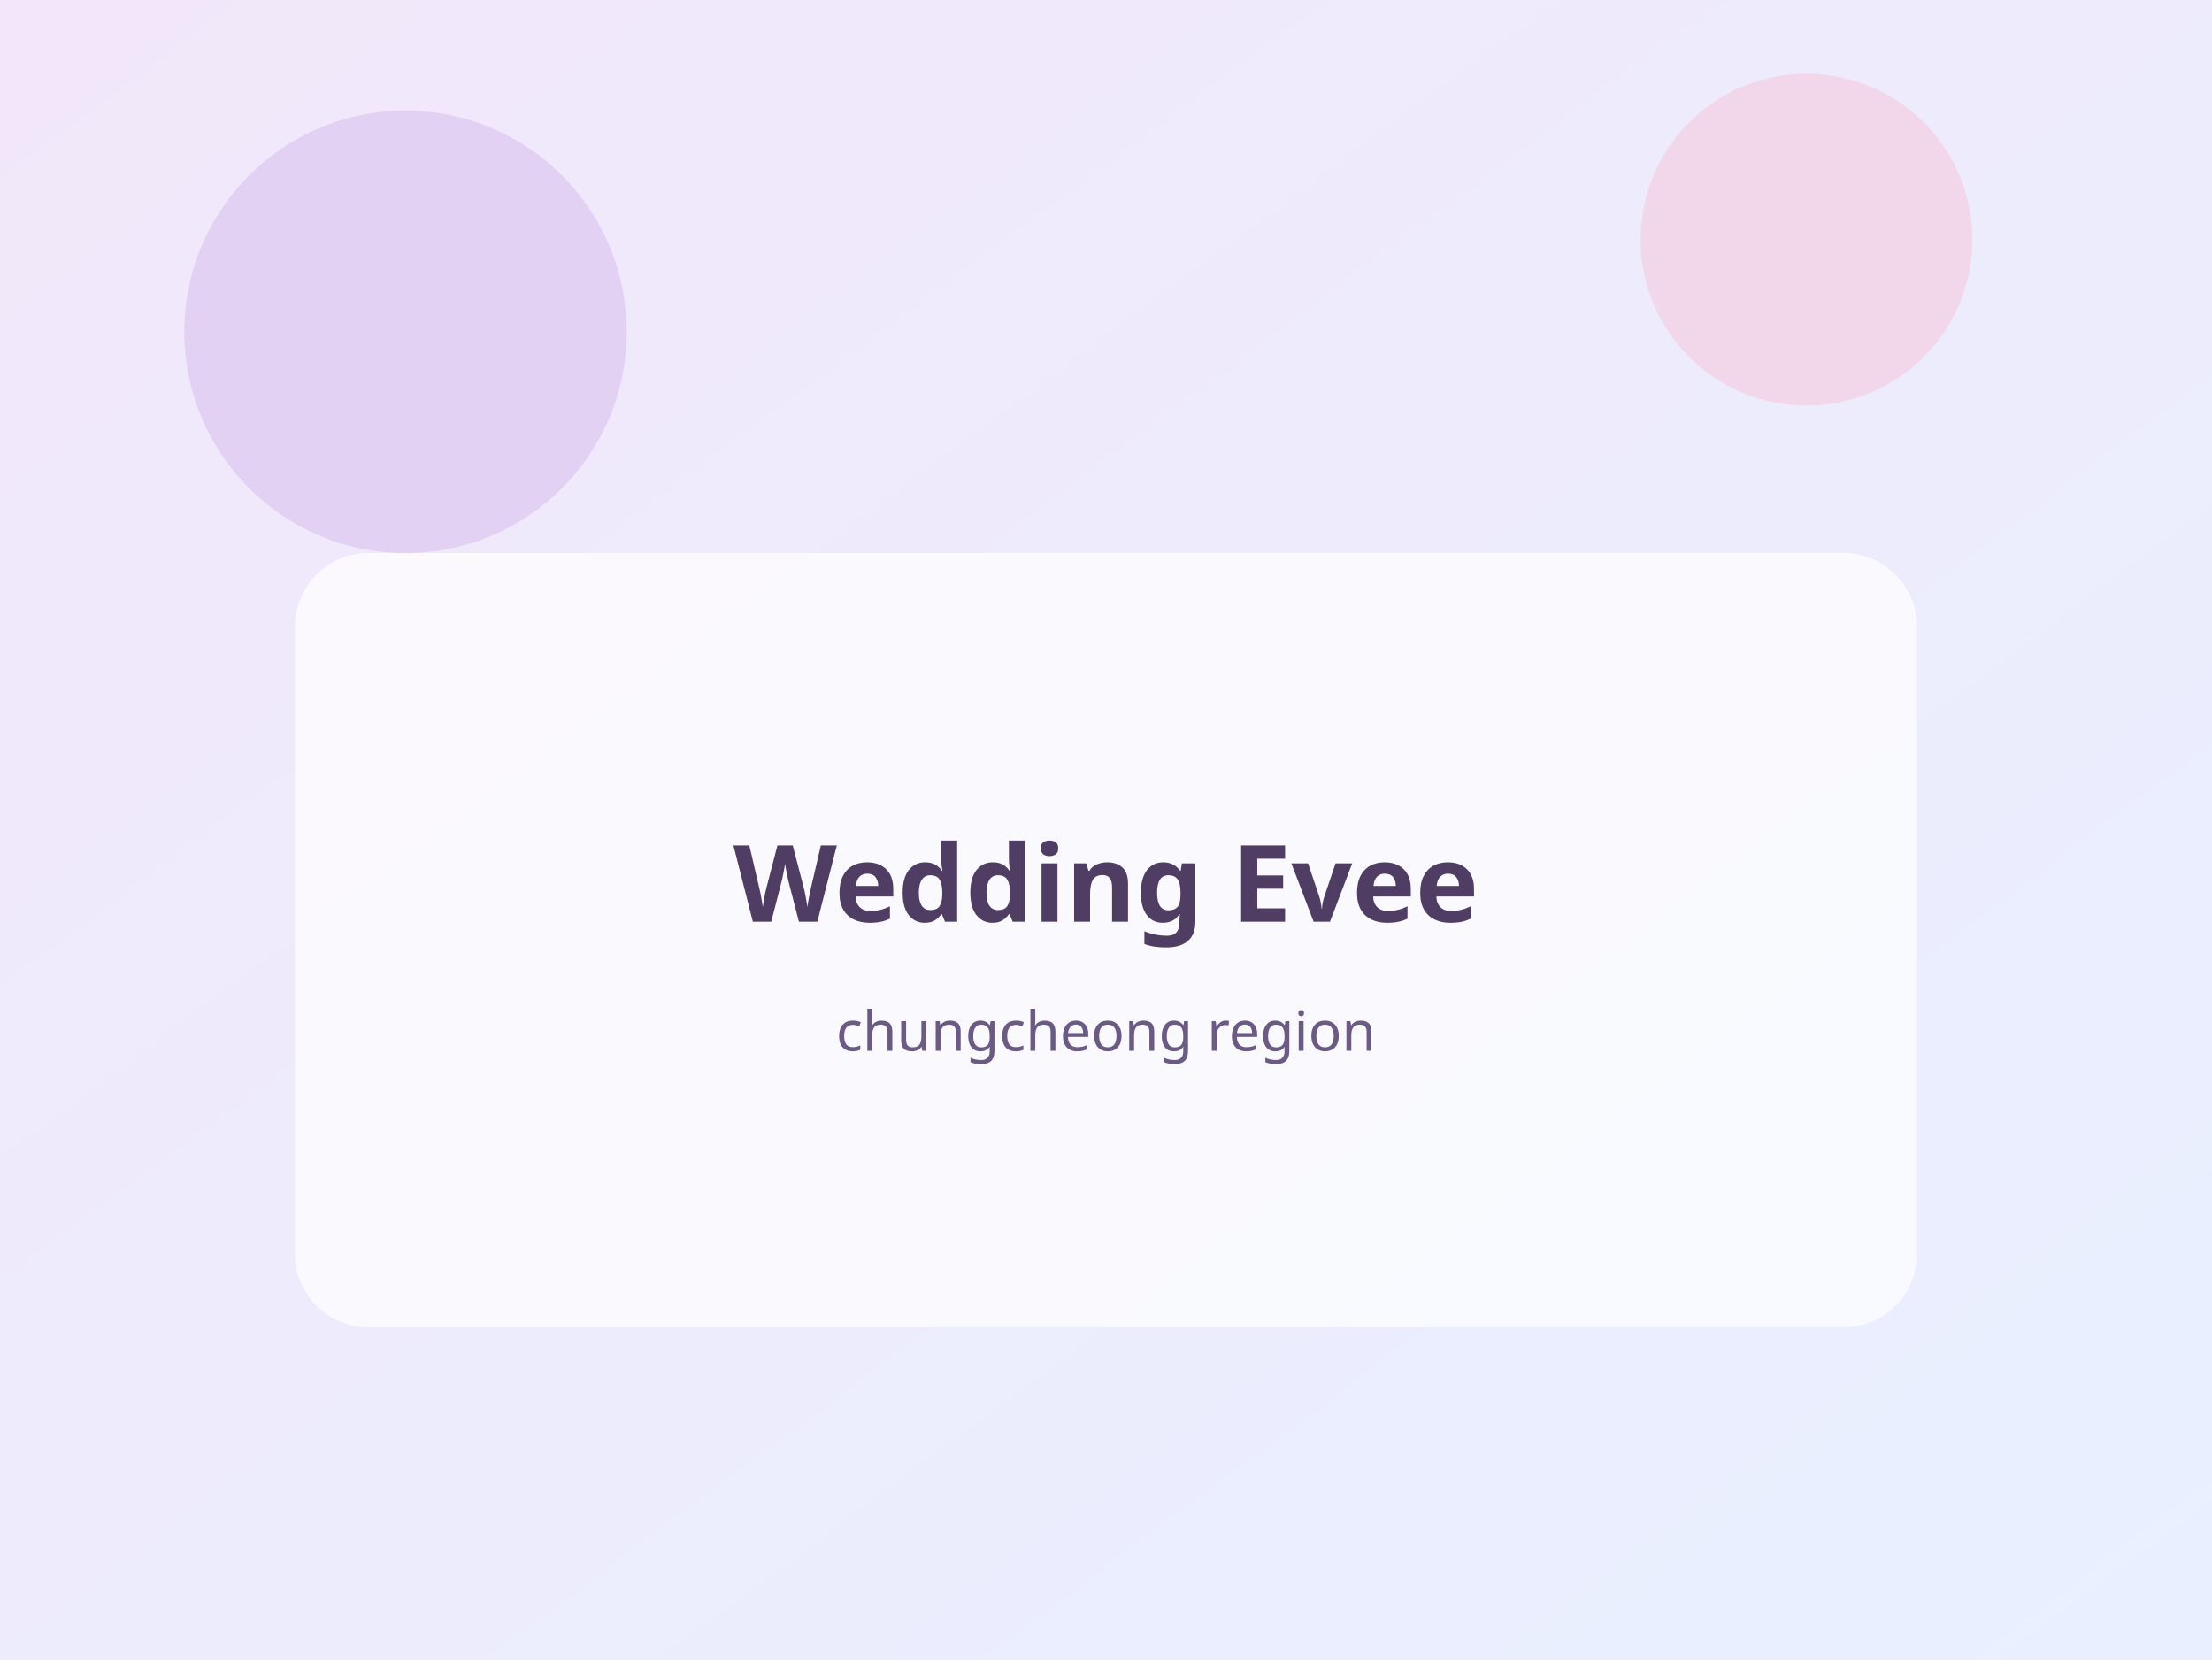
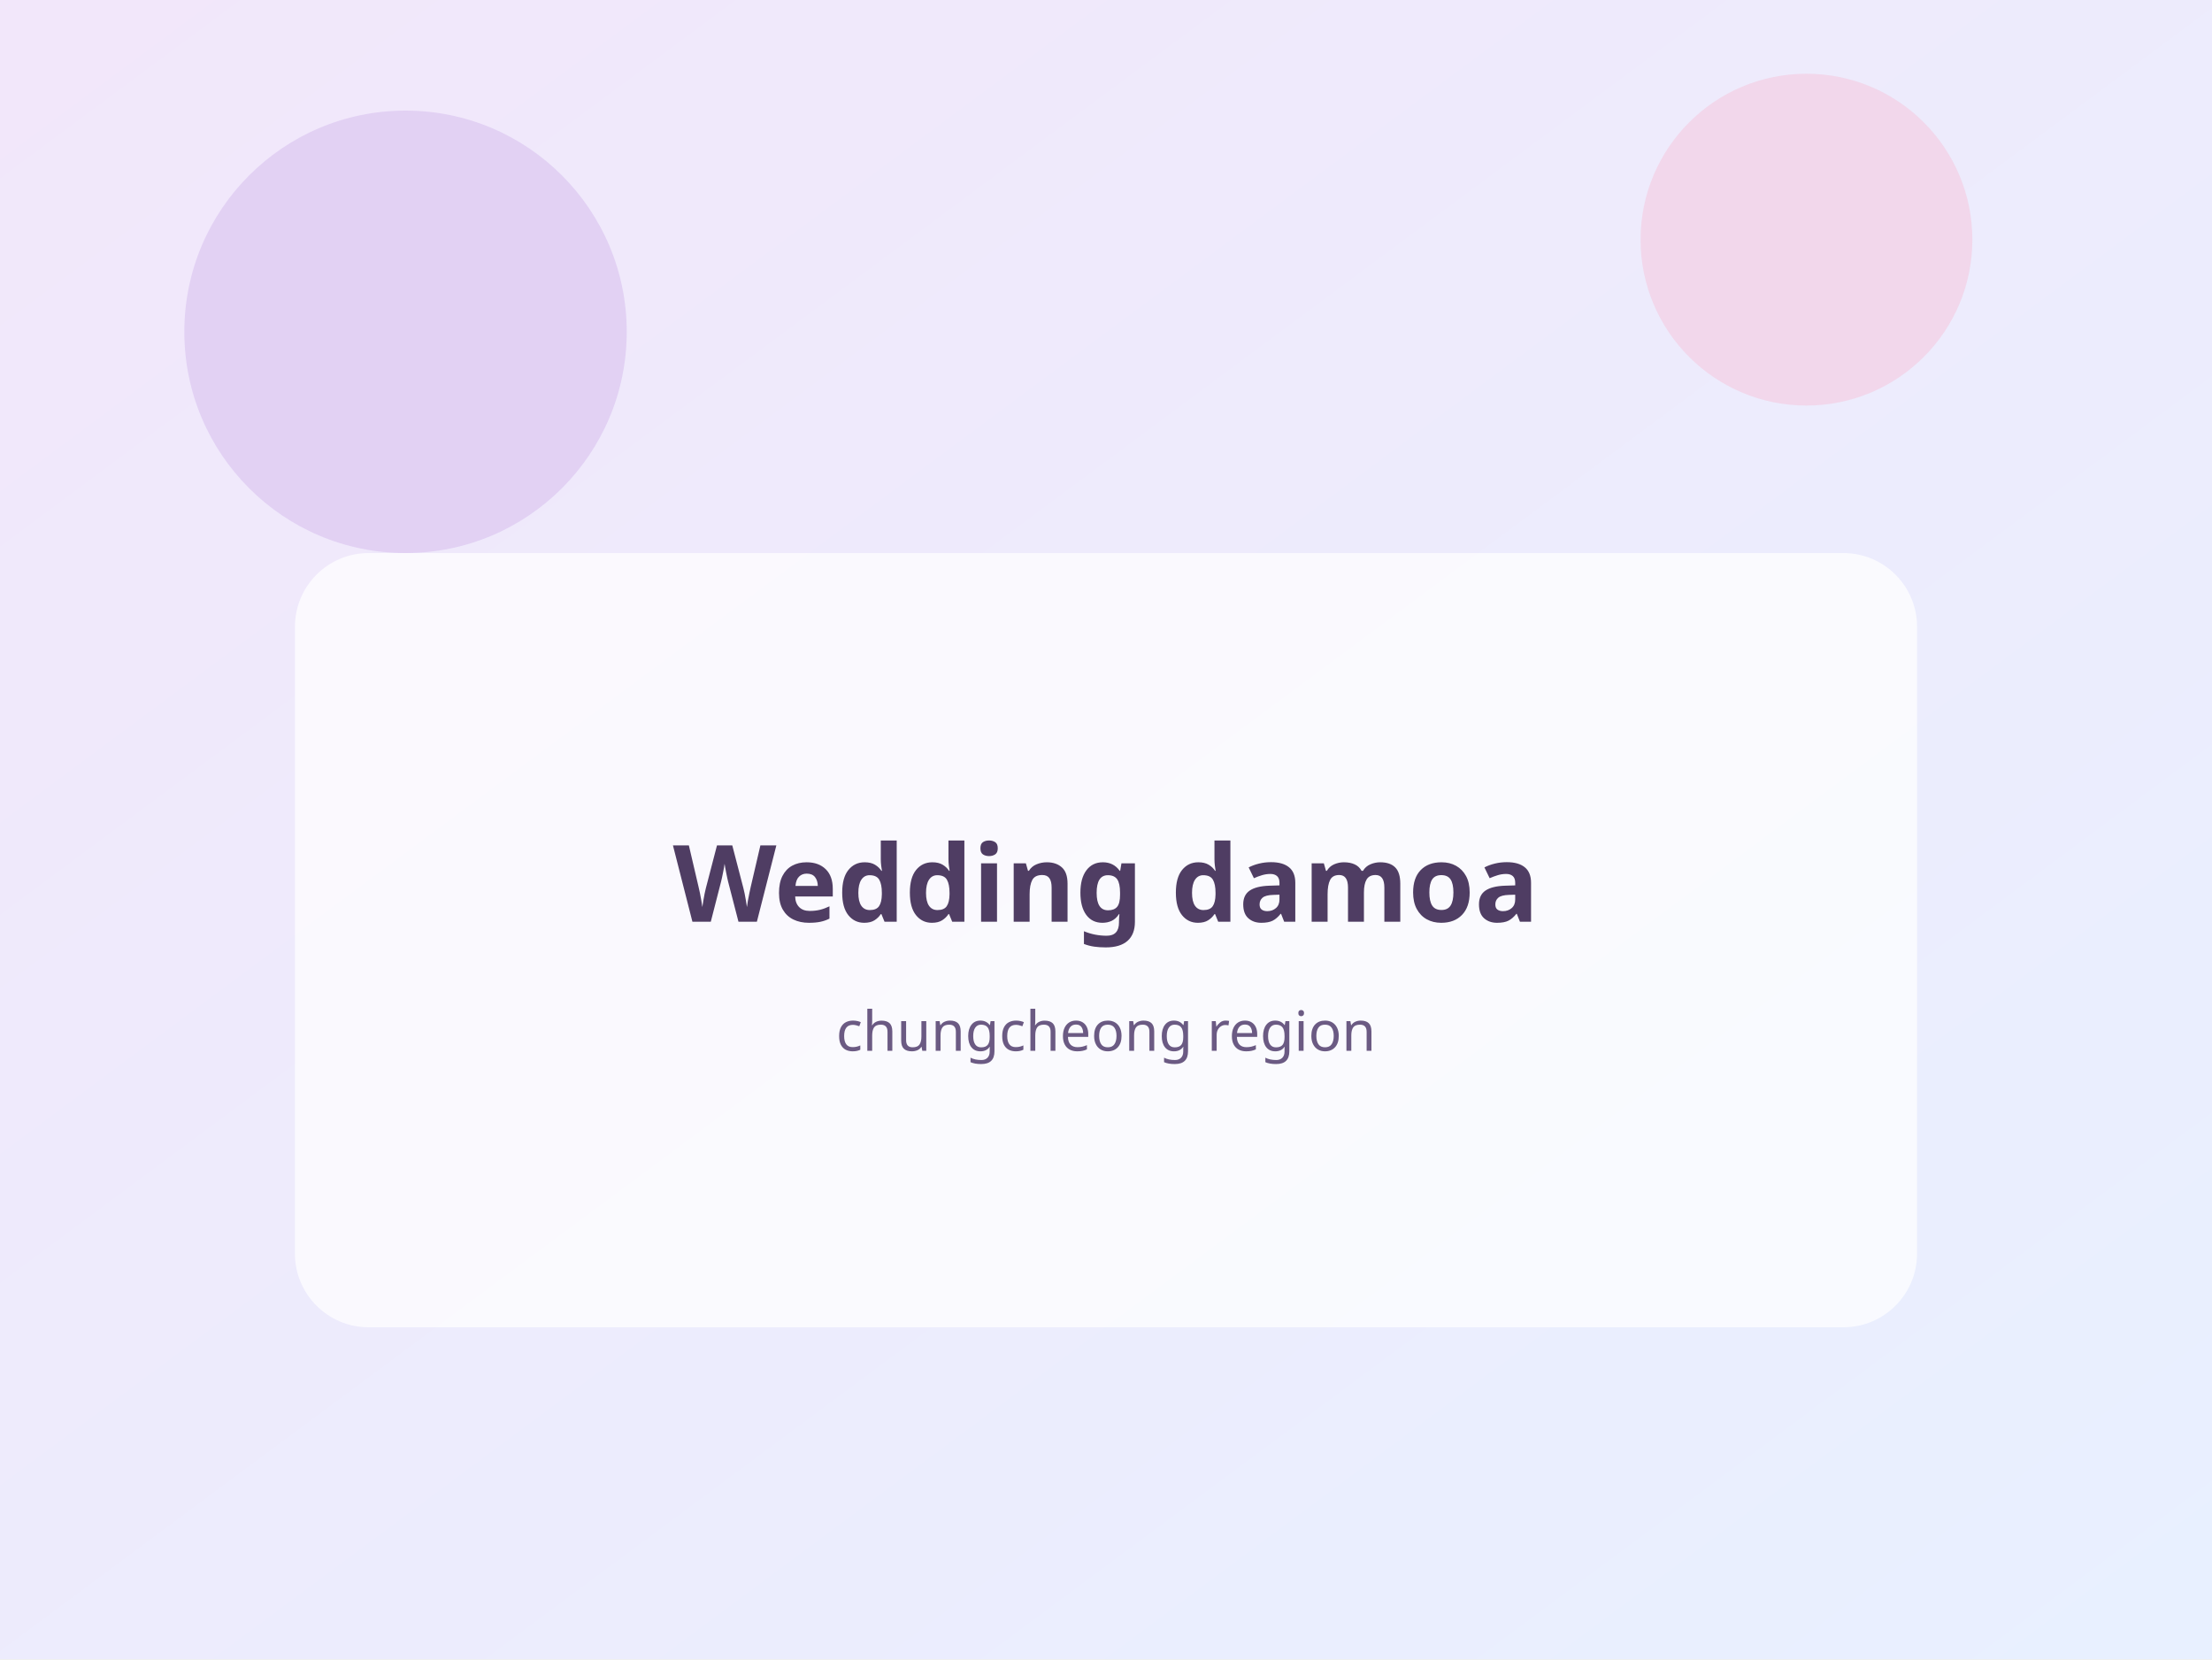
<svg xmlns="http://www.w3.org/2000/svg" width="1200" height="900" viewBox="0 0 1200 900" role="img" aria-label="chungcheong fallback image">
  <defs>
    <linearGradient id="g" x1="0" x2="1" y1="0" y2="1">
      <stop offset="0%" stop-color="#F2E7FA" />
      <stop offset="100%" stop-color="#E8F0FF" />
    </linearGradient>
  </defs>
  <rect width="1200" height="900" fill="url(#g)" />
  <circle cx="220" cy="180" r="120" fill="#D8C1EF" opacity="0.6" />
  <circle cx="980" cy="130" r="90" fill="#F3CFE4" opacity="0.7" />
  <rect x="160" y="300" width="880" height="420" rx="40" fill="white" opacity="0.72" />
-   <text x="600" y="500" text-anchor="middle" font-size="58" fill="#4F3D63" font-family="Segoe UI, sans-serif" font-weight="700">Wedding Evee</text>
+   <text x="600" y="500" text-anchor="middle" font-size="58" fill="#4F3D63" font-family="Segoe UI, sans-serif" font-weight="700">Wedding damoa</text>
  <text x="600" y="570" text-anchor="middle" font-size="30" fill="#6B5A83" font-family="Segoe UI, sans-serif">chungcheong region</text>
</svg>
